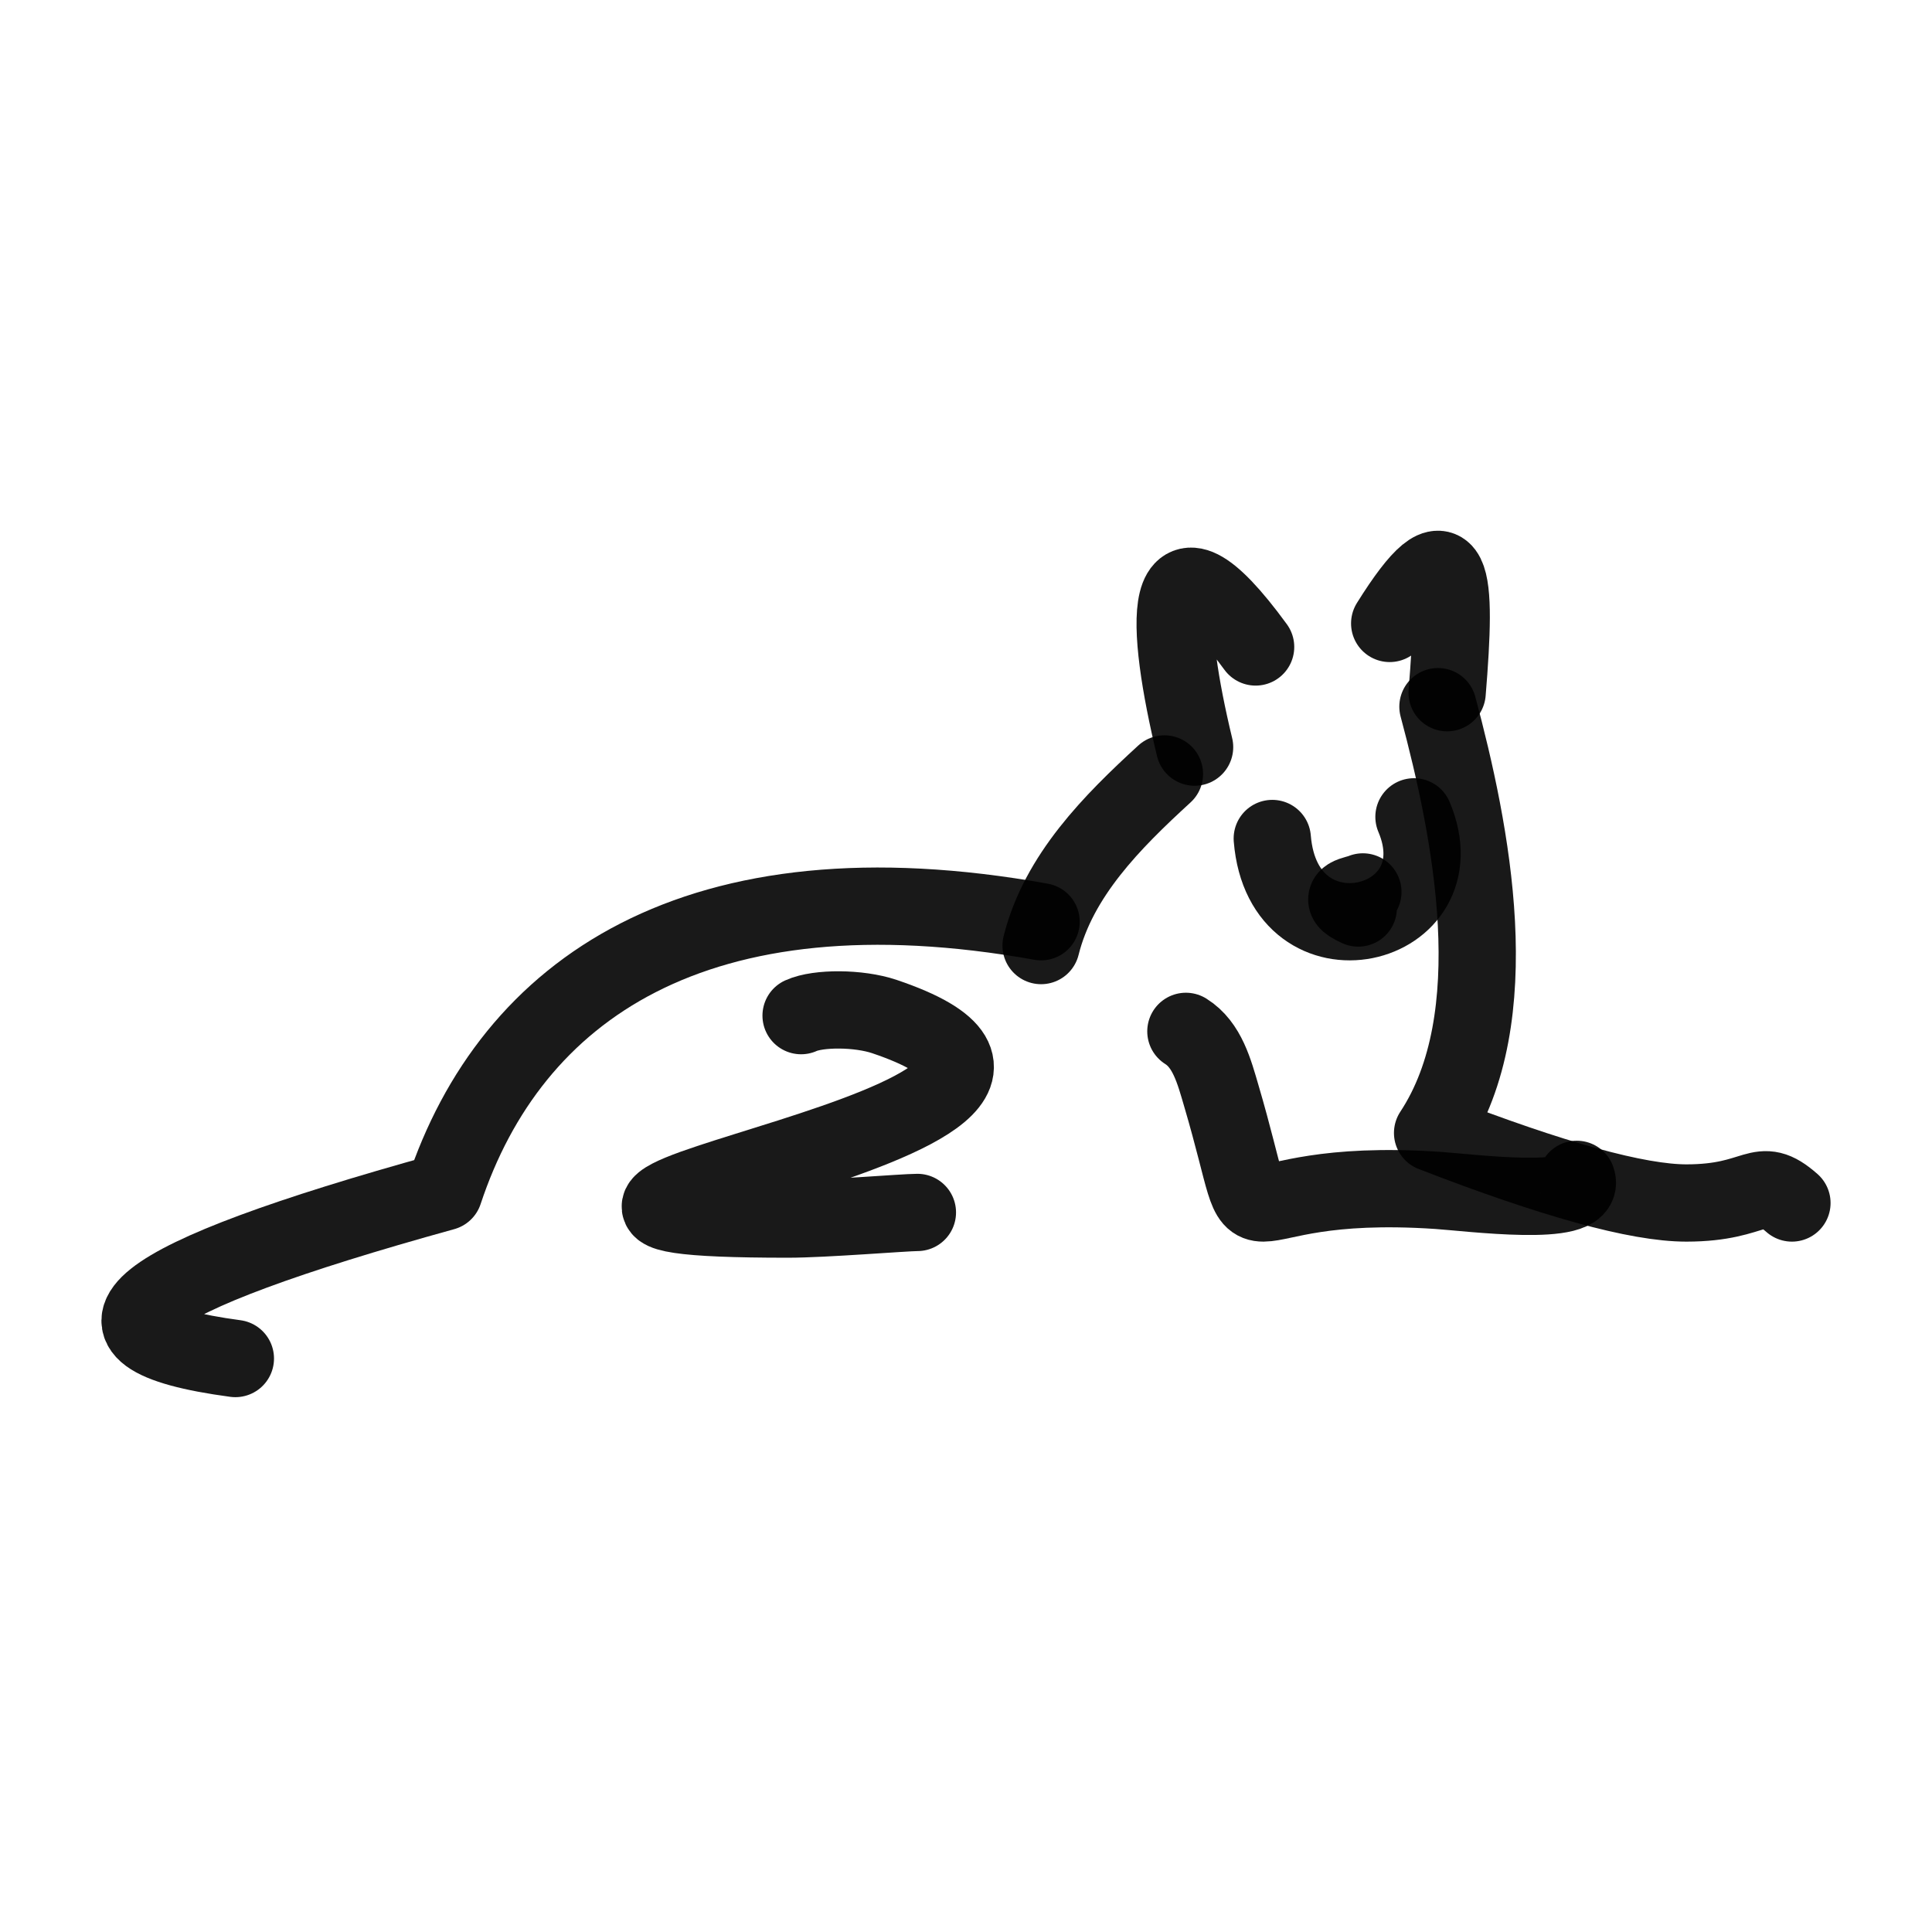
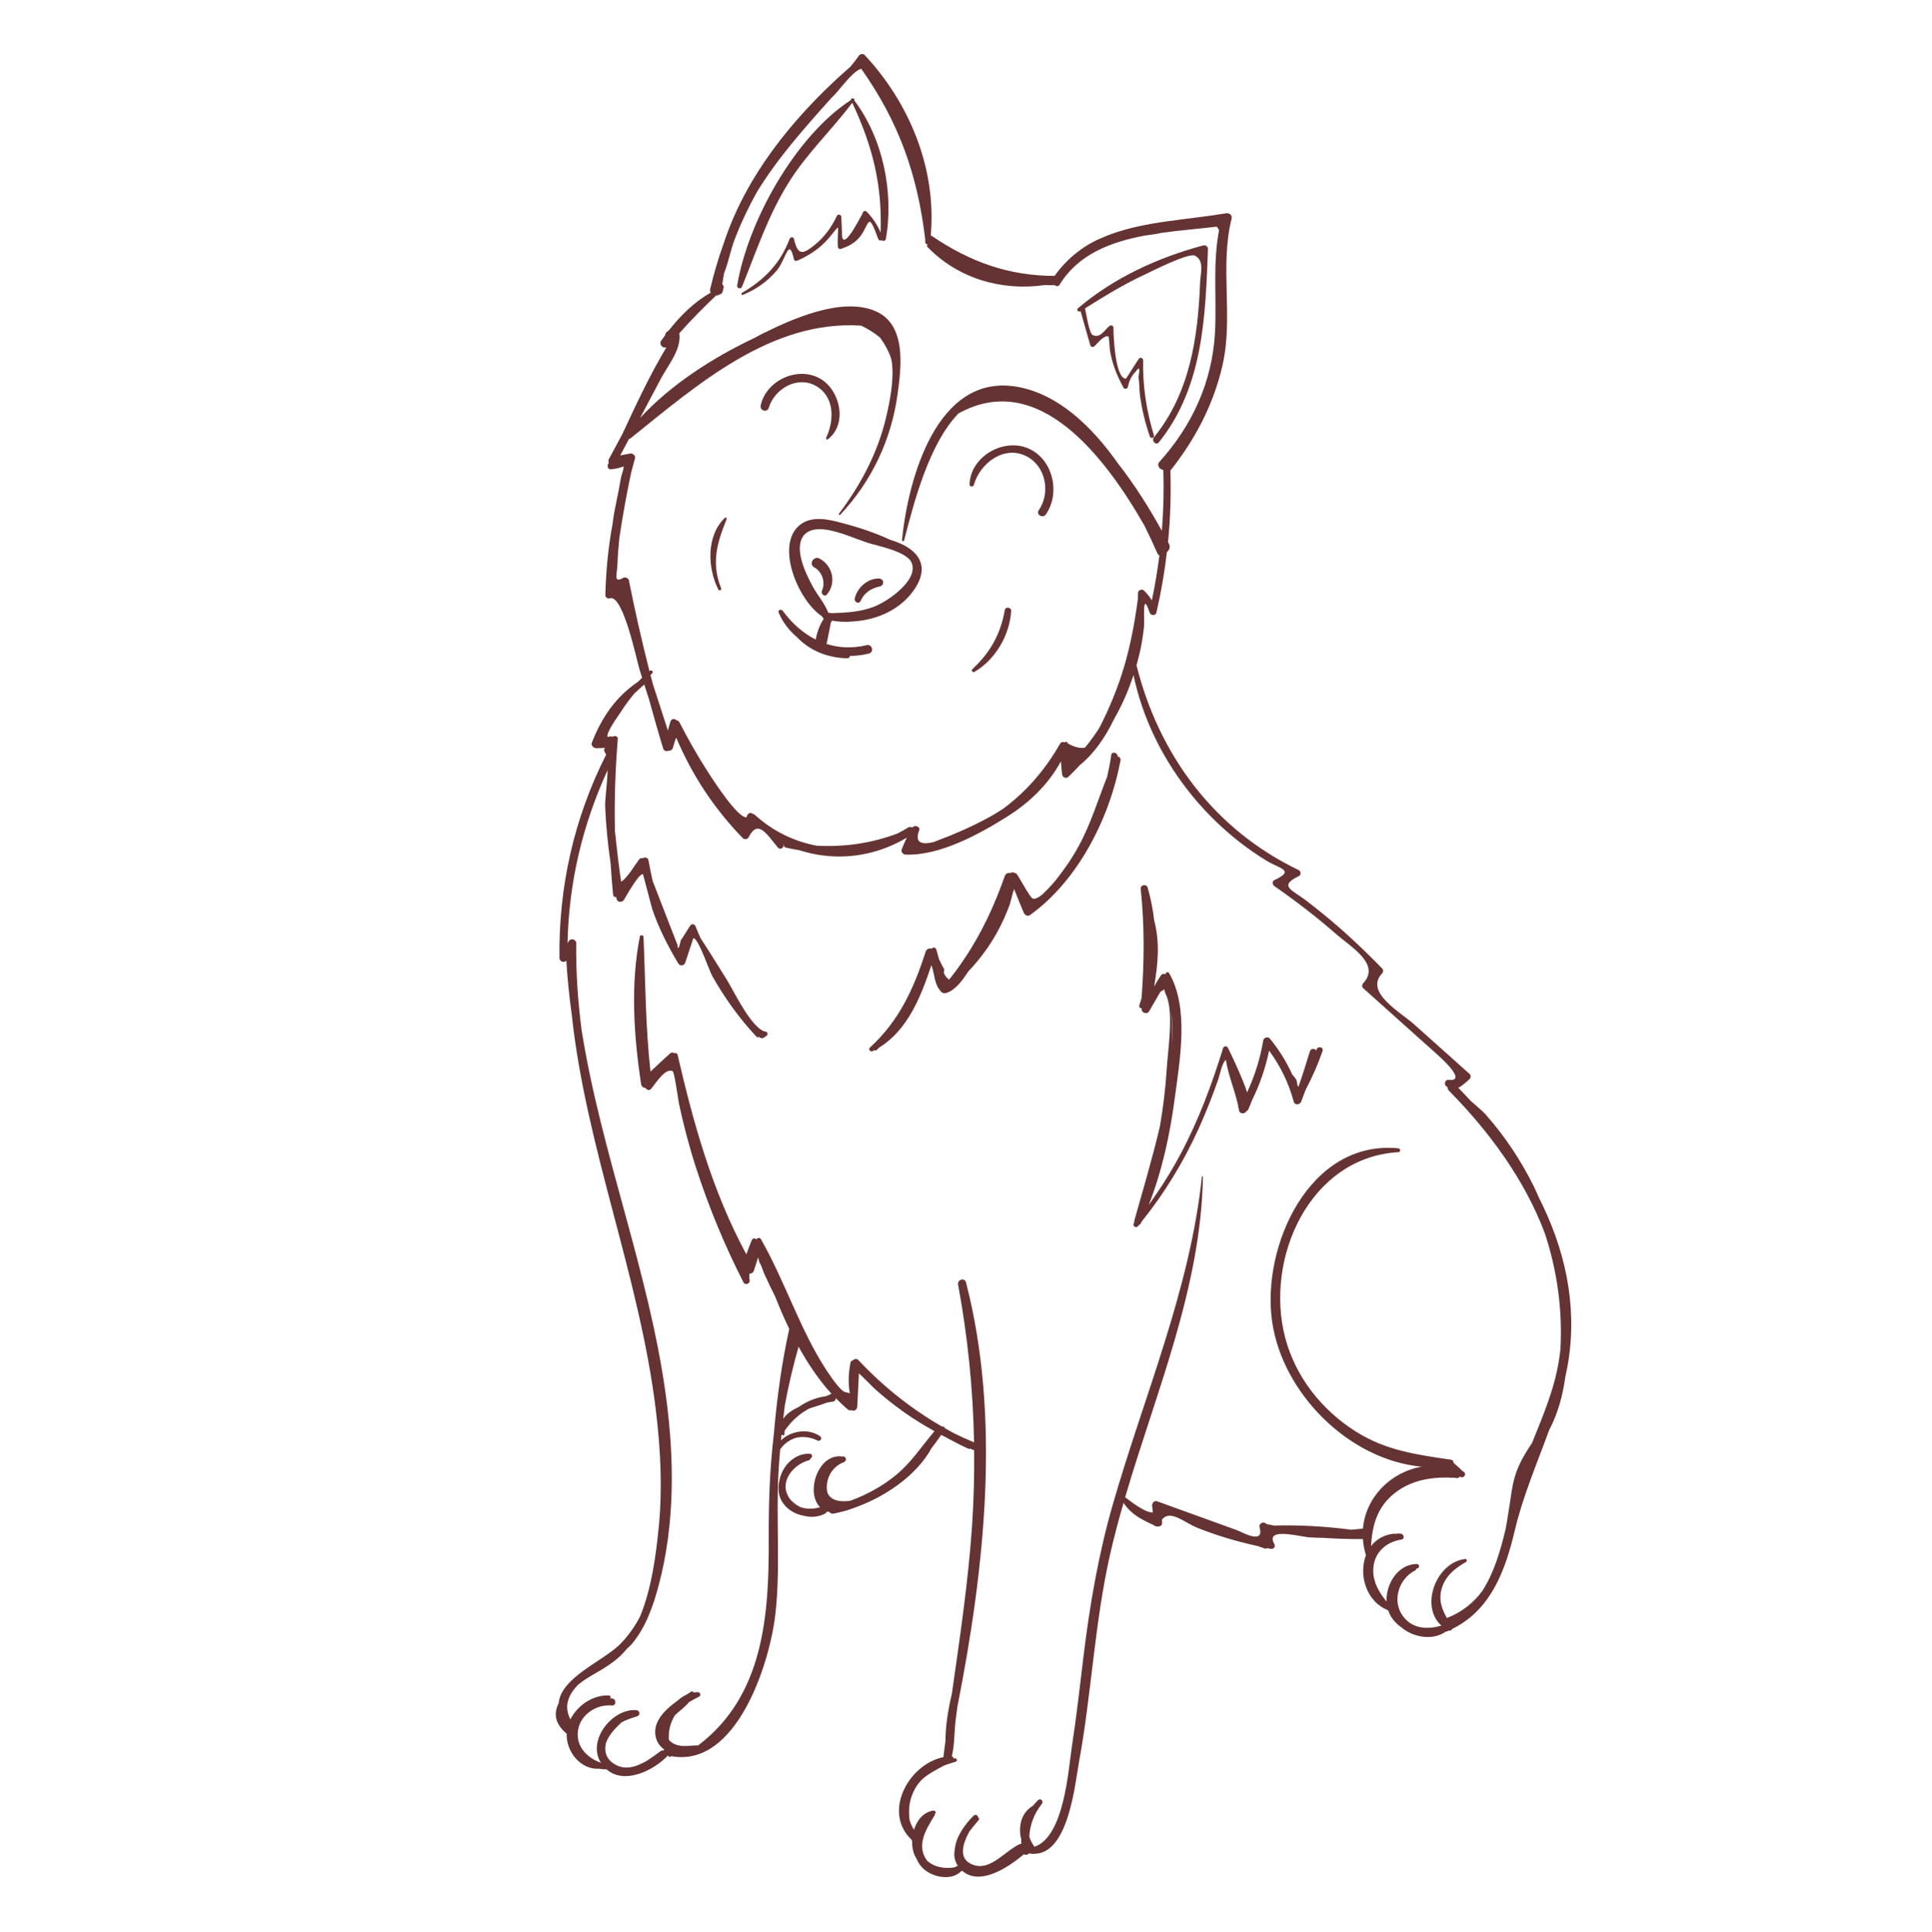
- <svg xmlns="http://www.w3.org/2000/svg" width="800px" height="800px" viewBox="0 0 400 400" fill="none">
-   <path d="M247.327 154.684C241.287 129.635 239.633 106.118 259.961 133.946" stroke="#000000" stroke-opacity="0.9" stroke-width="16" stroke-linecap="round" stroke-linejoin="round" />
-   <path d="M287.721 129.075C300.929 107.948 301.616 118.967 299.614 143.417" stroke="#000000" stroke-opacity="0.9" stroke-width="16" stroke-linecap="round" stroke-linejoin="round" />
-   <path d="M297.714 146.304C304.632 172.137 312.389 210.647 296.604 234.569C321.533 244.234 339.049 249.067 349.151 249.067C364.305 249.067 364.014 242.903 371 249.067" stroke="#000000" stroke-opacity="0.9" stroke-width="16" stroke-linecap="round" stroke-linejoin="round" />
-   <path d="M241.084 160.236C230.255 170.161 219.178 181.252 215.545 195.768" stroke="#000000" stroke-opacity="0.9" stroke-width="16" stroke-linecap="round" stroke-linejoin="round" />
-   <path d="M215.545 190.835C144.168 178.002 105.797 204.852 91.912 246.772C26.483 264.873 12.089 276.372 48.73 281.268" stroke="#000000" stroke-opacity="0.9" stroke-width="16" stroke-linecap="round" stroke-linejoin="round" />
-   <path d="M165.859 210.275C169.397 208.668 177.78 208.668 183.116 210.469C247.613 232.24 73.013 252.398 163.134 252.398C170.724 252.398 187.233 251.024 189.936 251.024" stroke="#000000" stroke-opacity="0.9" stroke-width="16" stroke-linecap="round" stroke-linejoin="round" />
-   <path d="M292.749 169.119C302.64 192.481 265.664 201.32 263.412 173.603" stroke="#000000" stroke-opacity="0.9" stroke-width="16" stroke-linecap="round" stroke-linejoin="round" />
-   <path d="M281.214 187.995C275.94 185.649 280.909 185.292 282.169 184.664" stroke="#000000" stroke-opacity="0.9" stroke-width="16" stroke-linecap="round" stroke-linejoin="round" />
-   <path d="M245.526 213.534C249.958 216.297 251.405 221.914 252.84 226.795C263.52 263.112 250.534 243.316 297.643 246.457C304.236 246.897 328.648 250.048 326.444 244.171" stroke="#000000" stroke-opacity="0.9" stroke-width="16" stroke-linecap="round" stroke-linejoin="round" />
+ <svg xmlns="http://www.w3.org/2000/svg" version="1.1" id="Capa_1" x="0px" y="0px" width="566.93px" height="566.93px" viewBox="0 0 566.93 566.93" enable-background="new 0 0 566.93 566.93" xml:space="preserve">
+   <g>
+     <path fill="#653333" d="M261.302,158.463c-4.869-2.311-10.318-3.975-15.206-5.23c-4.3-1.106-9.355-1.833-12.49,2.08   c-5.194,6.48,0.866,20.99,7.617,25.553c0.069,0.078,0.133,0.145,0.202,0.222c0.057,0.213,0.189,0.398,0.424,0.509   c-1.223,1.855-1.984,3.95-2.387,6.15c-3.72-1.866-7-4.782-9.703-8.463c-0.396-0.54-1.505-0.24-1.196,0.504   c1.188,2.851,3.058,5.255,5.338,7.196c3.788,4.029,9.011,6.112,14.738,6.263c0.527,0.014,0.824-0.313,0.918-0.703   c1.879-0.013,3.748-0.237,5.545-0.703c1.585-0.411,0.916-2.831-0.676-2.45c-4.213,1.006-8.172,0.801-11.792-0.35   c0.243-0.873,0.377-1.791,0.559-2.664c0.244-1.169,0.486-2.338,0.687-3.516c0.112-0.223,0.227-0.446,0.343-0.669   c1.969,0.362,4.028,0.444,6.102,0.247c7.116-0.396,14.177-3.502,18.206-9.583C273.69,165.071,268.244,160.458,261.302,158.463z    M256.585,178.1c-4.121,1.588-8.287,1.765-12.582,1.903c-0.258-0.136-0.552-0.179-0.828-0.049   c-1.023-2.774-3.085-5.044-4.529-7.686c-1.929-3.526-5.918-11.366-2.543-15.283c4.18-4.355,14.322,1.19,19.501,2.619   c2.028,0.559,4.413,1.135,6.572,1.91c0.574,0.24,1.15,0.472,1.729,0.698c1.306,0.591,2.431,1.294,3.233,2.152   C270.786,169.481,261,176.398,256.585,178.1z" />
+     <path fill="#653333" d="M240.568,163.963c-1.718-0.909-3.248,1.705-1.524,2.607c2.308,1.206,3.364,4.423,2.258,6.813   c-0.407,0.88,0.734,2.005,1.462,1.128C245.578,171.123,244.494,166.04,240.568,163.963z" />
+     <path fill="#653333" d="M259.223,170.684c-0.134-0.506-0.607-0.829-1.114-0.849c-3.409-0.137-6.503,2.726-7.203,5.904   c-0.212,0.969,1.252,1.731,1.701,0.718c1.138-2.57,3.187-3.757,5.808-4.352c0.369-0.083,0.731-0.433,0.808-0.808   C259.268,171.08,259.281,170.901,259.223,170.684z" />
+     <path fill="#653333" d="M250.742,29.431c0.02-0.027,0.042-0.054,0.063-0.082c0.176-0.241-0.164-0.548-0.401-0.4   c-0.006,0.003-0.013,0.008-0.019,0.013c-0.25-0.274-0.617,0.057-0.545,0.373c-16.351,10.569-30.278,35.641-33.428,54.403   c-0.16,0.949,1.073,1.279,1.431,0.394c4.252-10.547,7.658-20.952,13.764-30.681c5.375-8.565,12.603-15.322,18.578-23.289   c6.004,12.834,8.795,24.002,8.334,38.094c-0.999-2.293-2.275-4.225-4.1-6.126c-0.432-0.45-1.162-0.091-1.186,0.491   c-4.204,7.996-6.228,9.805-6.074,5.428c-0.06-1.452-0.119-2.905-0.18-4.356c-0.025-0.634-0.974-1.006-1.287-0.35   c-1.629,3.428-3.624,6.22-6.619,8.627c-3.506,2.816-4.895,3.019-5.999-1.843c-0.157-0.689-1.063-0.564-1.275,0   c-2.722,7.223-7.407,12.012-13.988,15.844c-0.308,0.179-0.099,0.74,0.25,0.595c3.947-1.636,7.193-3.894,9.972-7.177   c2.759-3.259,3.5-10.092,5.028-3.269c0.104,0.462,0.612,0.563,0.984,0.399c3.565-1.576,6.669-3.602,9.221-6.587   c4-4.68,2.415-4.196,2.686,2.476c0.017,0.422,0.431,0.82,0.875,0.666c2.371-0.818,4.315-1.78,5.85-3.875   c2.617-3.569,2.082-7.455,5.133,0.943c0.168,0.461,0.648,0.547,0.995,0.396c0.427,0.291,1.14,0.211,1.249-0.403   C262.464,56.525,259.183,40.523,250.742,29.431z" />
+     <path fill="#653333" d="M353.217,72.046c-13.338,3.57-26.207,9.487-36.79,18.461c-0.491,0.417,0.146,1.229,0.687,0.889   c0.031-0.02,0.064-0.041,0.097-0.061c0.948,3.33,1.897,6.663,2.847,9.993c0.154,0.542,0.813,0.686,1.213,0.32   c0.941-0.858,2.945-3.479,4.134-2.85c0.166,0.087,0.343,3.513,0.426,4.021c0.652,3.978,2.067,7.454,3.985,10.98   c0.313,0.574,1.086,0.365,1.287-0.168c0.332-1.853,1.127-3.406,2.386-4.661c0.984-1.434,1.22-0.838,0.704,1.784   c0.336,1.57,0.24,3.528,0.438,5.093c0.529,4.209,1.549,8.271,2.917,12.28c0.255,0.746,1.427,0.439,1.192-0.329   c-2.209-7.256-3.324-14.464-3.156-22.065c0.012-0.567-0.797-0.968-1.188-0.493c-0.53,0.641-3.771,5.915-3.856,5.917   c-3.21,0.058-3.693-12.811-3.671-14.931c0.007-0.647-0.778-0.916-1.229-0.508c-1.661,1.511-2.798,3.669-4.923,2.604   c-0.999-0.5-1.92-6.681-2.209-7.795c5.782-3.622,11.553-7.185,17.775-10.035c1.275-0.584,12.584-6.389,14.491-5.439   c2.894,1.442,1.636,5.088,1.522,8.001c-0.635,16.193-3.025,32.383-13.553,45.335c-0.83,1.02,0.627,2.484,1.454,1.455   c13.03-16.23,13.657-36.821,14.419-56.733C354.643,72.385,353.888,71.866,353.217,72.046z" />
+     <path fill="#653333" d="M240.773,111.152c-6.563-3.79-15.931,0.529-17.463,7.889c-0.322,1.543,1.905,2.18,2.371,0.655   c1.698-5.552,8.335-9.51,13.843-6.404c5.53,3.119,5.416,10.184,2.998,15.216c-0.13,0.271,0.164,0.685,0.463,0.463   C248.905,124.557,246.678,114.561,240.773,111.152z" />
+     <path fill="#653333" d="M301.521,131.495c-7.29-2.855-16.66,2.697-16.898,10.684c-0.021,0.732,1.071,0.866,1.266,0.171   c1.77-6.328,8.847-11.803,15.482-8.393c5.715,2.938,7.072,10.775,3.561,15.832c-0.891,1.282,1.207,2.493,2.09,1.222   C311.463,144.617,309.029,134.435,301.521,131.495z" />
+     <path fill="#653333" d="M328.094,222.074c0.05-1.147-1.703-1.617-1.877-0.415c-0.309,2.14-0.725,4.253-1.201,6.349   c-2.695,6.819-4.805,13.861-8.363,20.379c-0.919,1.683-1.924,3.319-2.98,4.92c-0.883,1.263-2.256,3.203-3.761,5.083   c-0.69,0.823-1.394,1.637-2.142,2.413c-0.437,0.451-1.103,1.174-1.877,1.858c-1.023,0.825-1.959,1.301-2.676,1.144   c-0.798-0.175-3.964-6.23-4.754-7.242c-0.148-0.19-0.369-0.261-0.592-0.245c-0.346-0.352-0.906-0.308-1.267-0.018   c-0.638-0.13-1.37,0.108-1.647,0.896c-3.051,8.681-6.872,16.931-12.053,24.551c-1.335,2.011-2.769,3.95-4.282,5.833   c-0.61-0.368-1.113-1.042-1.537-1.884c-0.013-0.374,0.016-0.766,0.117-1.192c-0.373-0.434-0.972-1.732-1.567-2.983   c-0.309-1.15-0.568-2.201-0.828-2.874c-0.219-0.571-0.996-0.674-1.283-0.135c-0.704-0.239-1.504,0.019-1.787,0.888   c-3.571,10.96-7.752,20.215-16.359,28.119c-0.587,0.539,0.158,1.374,0.812,1.053c0.196-0.097,0.373-0.211,0.563-0.311   c0.132,0.146,0.361,0.207,0.554,0.031c0.271-0.245,0.506-0.516,0.771-0.765c8.387-5.15,12.264-14.951,15.325-24.131   c0.012-0.017,0.024-0.036,0.037-0.053c1.048,2.874,0.672,5.415,2.863,7.823c0.337,0.37,0.896,0.484,1.367,0.361   c2.531-0.657,4.732-3.465,6.521-6.277c3.367-3.55,6.301-7.463,8.677-11.832c1.378-2.533,2.567-5.189,3.552-7.901   c0.291-0.802,0.751-3.131,1.286-4.538c0.896,2.319,1.841,4.618,2.81,6.918c0.279,0.664,1.098,1.265,1.827,0.742   c14.13-10.088,23.47-28.592,26.609-45.467C329.055,222.609,328.574,222.119,328.094,222.074z" />
+     <path fill="#653333" d="M451.764,351.578c-0.508-1.135-0.994-2.279-1.545-3.394c-3.766-7.624-8.561-14.772-14.199-21.139   c-0.598-0.673-2.498-2.312-4.334-3.92c-1.178-1.29-2.375-2.555-3.588-3.798c0.877-0.338,2.879-2.107,3.32-2.581   c0.365-0.394,0.43-1.083,0-1.468c-5.416-4.844-10.832-9.688-16.246-14.534c-4.094-3.66-14.685-9.442-9.438-15.004   c0.383-0.405,0.396-1.042,0-1.45c-5.423-5.565-11.064-10.882-17.084-15.8c-1.785-1.457-3.595-2.886-5.427-4.282   c-3.845-2.926-8.05-4.108-1.931-7.013c0.664-0.315,0.66-1.433,0-1.749c-24.816-11.886-41.076-33.823-47.662-60.151   c0.631-2.237,1.178-4.496,1.576-6.785c0.26-1.489,0.461-2.985,0.627-4.488c0.228-2.083-0.656-11.114,1.649-4.202   c0.307,0.917,1.752,1.049,1.995,0c1.371-5.912,2.384-11.836,3.082-17.789c0.693-0.51,1.108-1.414,0.593-2.388   c-0.086-0.162-0.178-0.328-0.265-0.491c0.687-6.945,0.914-13.935,0.688-21c7.274-9.143,12.645-19.377,15.28-30.823   c3.298-14.325-0.848-28.99,2.688-43.124c0.256-1.026-0.632-1.752-1.593-1.592c-11.377,1.911-23.613,2.325-34.016,6.206   c-0.16,0.056-0.32,0.112-0.479,0.17c-0.383,0.148-0.759,0.309-1.137,0.466c-2.858,1.148-5.508,2.57-7.804,4.388   c-2.563,1.912-4.886,4.274-6.935,7.147c-13.541-0.023-24.816-4.125-35.981-11.685c-0.12-0.082-0.245-0.12-0.367-0.148   c1.735-19.509-6.126-38.754-19.346-52.945c-0.544-0.585-1.441-0.366-1.846,0.237c-0.743,1.108-1.563,2.143-2.413,3.153   c-7.283,6.334-14.252,13.435-20.324,21.201c-0.083,0.106-0.165,0.213-0.248,0.32c-7.154,9.209-13.018,19.342-16.579,30.257   c-1.596,4.426-2.937,8.954-4.011,13.573c-0.073,0.314,0.012,0.652,0.162,0.954c-4.805,2.728-8.79,6.659-12.204,10.999   c-0.222,0.152-0.465,0.349-0.788,0.642c-0.208,0.189-0.359,0.536-0.36,0.851c-0.413,0.555-0.824,1.11-1.22,1.672   c-0.544,0.775,0.177,1.997,1.108,1.93c0.17-0.013,0.316-0.023,0.466-0.033c-4.89,8.152-8.949,16.905-12.996,25.583   c-1.304,2.402-2.603,4.806-3.878,7.216c-0.202,0.382-0.191,0.766-0.047,1.084c-0.076,0.157-0.15,0.317-0.227,0.475   c-0.284,0.585,0.043,1.518,0.827,1.44c1.437-0.142,2.586-0.395,3.745-0.847c0.163,0.738-0.581,2.125-0.865,3.895   c-0.653,4.066-1.702,8.048-2.258,12.145c-0.035,0.261-0.055,0.522-0.089,0.784c-1.297,6.877-1.947,13.876-2.141,20.949   c-0.016,0.602,0.652,1.178,1.253,0.955c3.944-1.463,7.919,18.117,8.846,21.088c0.23,0.739,0.473,1.473,0.705,2.21   c-0.412,0.386-0.796,0.793-1.19,1.192c-6.512,4.362-10.696,10.469-13.559,17.881c-0.307,0.792,0.47,1.616,1.232,1.62   c4.82,0.015,1.23-0.781,2.806,1.614c0.054,0.08,0.093,0.191,0.139,0.291c-9.414,18.605-13.97,38.834-13.692,59.676   c0.015,1.067,1.328,1.514,2.013,0.81c0.326,5.284,0.852,10.528,1.58,15.731c4.208,39.534,20.03,77.064,24.754,116.675   c1.346,11.279,1.918,22.612,0.788,33.941c-0.783,7.831-2.044,17.886-5.509,26.252c-1.623,3.011-3.546,5.774-5.915,8.119   c-4.926,4.878-17.308,9.734-17.952,17.253c-1.461,2.907-1.224,5.956,2.359,8.948c-0.191,5.303,4.111,10.614,9.524,10.284   c0.708,0.142,1.436,0.2,2.176,0.167c5.15,4.586,13.755,0.454,18.04-4.072c0.079,0.104,0.143,0.218,0.229,0.317   c0.222,0.258,0.555,0.127,0.698-0.114c0.003,0,0.004,0.002,0.007,0.004c19.112,3.546,28.841-27.03,30.539-41.313   c1.634-13.758,0.197-27.96,0.956-41.81c0.128-2.317,0.301-4.626,0.495-6.933c1.077-1.575,2.699-2.751,4.489-3.349   c2.057-0.521,4.29-0.31,6.48,0.752c0.853,0.413,1.503-0.717,0.738-1.262c-3.4-2.419-8.526-1.633-11.465,1.209   c0.052-0.505,0.104-1.009,0.157-1.514c0.012-0.015,0.033-0.015,0.044-0.032c0.044-0.071,0.095-0.133,0.14-0.205   c0.009,0.025,0.015,0.051,0.024,0.079c0.123,0.331,0.637,0.298,0.64-0.087c0.003-0.394,0.048-0.751,0.099-1.102   c2.008-2.844,4.402-5.049,7.282-6.511c1.673-0.56,3.423-1.059,5.036-1.683c0.59-0.116,1.179-0.23,1.801-0.3   c0.571-0.063,0.859-0.533,0.851-0.976c0.013-0.008,0.027-0.015,0.04-0.021c1.129,1.15,2.287,2.265,3.507,3.285   c0.371,0.312,0.788,0.332,1.136,0.199c0.648,0.459,1.583-0.134,1.623-0.905l0.504-9.897c1.288,1.172,4.31,4.263,4.562,4.487   c2.729,2.446,5.606,4.726,8.589,6.854c2.909,2.078,5.936,3.92,9.029,5.637c-3.705,4.35-6.717,9.077-11.198,12.794   c-4.033,3.348-8.585,5.811-13.433,7.609c-4.039,0.613-6.126-0.547-6.821-2.423c-0.737-3.586,1.109-7.484,4.853-8.885   c1.023-0.382,0.637-1.904-0.457-1.657c-0.062,0.015-0.119,0.04-0.181,0.055c-0.08-0.042-0.156-0.093-0.264-0.102   c-6.849-0.509-10.348,10.729-6.084,14.928c-1.946,0.604-4.107,0.611-5.965-0.102c-1.438-0.778-2.698-1.858-3.312-2.956   c-0.518-0.926-0.786-1.85-0.857-2.751c-0.104-3.729,3.309-7.053,6.894-7.981c0.305-0.078,0.41-0.319,0.372-0.55   c0.01-0.002,0.02-0.006,0.029-0.008c0.773-0.195,0.58-1.326-0.184-1.355c-4.516-0.174-8.192,3.666-8.926,7.947   c-0.467,1.96-0.348,4.021,0.581,5.758c1.293,2.414,3.738,3.965,6.343,4.455c2.188,0.613,4.555,0.492,6.589-0.635   c0.193-0.105,0.338-0.342,0.37-0.575c0.261,0.087,0.565,0.123,0.855,0.178c0.215,0.341,0.609,0.571,1.123,0.47   c0.798-0.156,1.611-0.347,2.432-0.563c1.004-0.207,2.043-0.526,3.097-0.943c9.117-3.087,18.711-9.386,23.313-17.775   c0.984-1.236,1.91-2.528,2.803-3.852c0.311,0.16,0.617,0.325,0.929,0.483c2.253,1.243,4.545,2.437,6.913,3.531   c0.271,0.127,0.528,0.123,0.764,0.06c0.355,0.152,0.709,0.311,1.066,0.461c0.074,7.415-0.111,14.857-0.627,22.361   c-1.134,16.483-3.592,32.783-5.911,49.11c-1.036,4.387-1.888,9.267-1.876,13.764c-0.21,1.616-0.422,3.229-0.621,4.845   c-9.907,1.998-17.551,15.407-9.941,23.639c0.111,0.12,0.235,0.202,0.366,0.258c0.136,0.238,0.25,0.486,0.403,0.719   c-0.038,1.533,0.209,3.027,0.776,4.256c0.164,0.355,0.358,0.695,0.567,1.025c0.316,0.755,0.724,1.47,1.252,2.11   c2.594,3.138,8.721,4.599,11.779,1.499c0.104-0.062,0.211-0.11,0.313-0.178c0.054,0.047,0.09,0.096,0.145,0.142   c5.228,4.35,13.368-1.093,17.988-4.964c0.459,0.291,1.118,0.171,1.504-0.265c0.305,0.06,0.598,0.091,0.889,0.114   c0.197,0.074,0.405,0.076,0.604,0.019c10.108,0.038,11.998-20.568,13.178-27.002c3.694-20.163,4.563-40.75,9.094-60.786   c1.157-5.112,2.516-10.183,3.971-15.231c2.291,3.368,5.1,4.798,8.832,6.508c0.071,0.055,0.141,0.114,0.212,0.169   c0.241,0.192,0.503,0.248,0.745,0.214c0.727,0.192,1.582-0.18,1.547-1.06c-0.016-0.357-0.027-0.657-0.037-0.928   c2.409-3.076,6.578,0.895,10.383,2.421c5.799,2.328,11.768,4.049,17.852,5.39l1.876,0.674c0.292,0.104,0.567,0.032,0.81-0.104   c0.336,0.068,0.668,0.15,1.004,0.214c0.785,0.15,1.488-0.63,1.061-1.381c-1.635-2.869,0.918-3.214,3.947-2.931   c0.697,0.1,1.406,0.182,2.109,0.271c1.698,0.265,3.283,0.59,4.113,0.649c1.434,0.105,2.867,0.152,4.296,0.167   c3.913,0.265,7.798,0.377,11.525,0.341c0.104,1.556,0.374,3.142,0.886,4.757c-2.17,5.669,0.014,13.424,6.201,16.019   c0.007,0.004,0.012,0,0.02,0.002c0.121,0.1,0.245,0.194,0.367,0.29c0.069,0.203,0.134,0.41,0.222,0.606   c0.804,1.806,2.056,3.168,3.522,4.19c3.479,3.06,9.371,4.007,13.102,1.31c0.115,0.004,0.236-0.009,0.363-0.062   c0.191-0.08,0.361-0.176,0.549-0.258c0.424,0.142,0.83-0.081,0.957-0.446c8.549-4.159,13.109-11.832,16.018-20.446   c0.057-0.162,0.109-0.327,0.162-0.49c0.855-2.597,1.574-5.267,2.205-7.95c2.371-10.092,6.549-19.761,10.111-29.546   c2.6-4.863,4.002-10.268,4.768-15.754c0.311-1.406,0.598-2.816,0.824-4.237C463.113,382.697,459.268,366.368,451.764,351.578z    M184.622,170.39c-0.153-0.778-1.13-1.075-1.76-0.717c-2.853,1.619-1.707-1.071-1.599-4.085c0.092-2.575,0.301-5.133,0.558-7.691   c1.095-7.489,2.708-15.778,3.54-19.475c0.329-1.258,0.659-2.517,1.021-3.774c0.272-0.943-0.614-1.664-1.492-1.493   c-0.941,0.184-1.882,0.368-2.823,0.551c0.85-1.602,1.697-3.204,2.547-4.807c0.145-0.022,0.285-0.066,0.407-0.165   c19.64-15.771,41.328-34.865,67.795-33.143c1.96,0.95,3.801,2.056,5.514,3.493c1.86,2.572,3.256,5.379,3.496,7.317   c0.645,5.214-0.558,11.263-1.743,16.271c-2.442,10.316-7.453,19.739-13.815,28.15c-0.166,0.218,0.193,0.487,0.378,0.292   c9.245-9.833,14.981-21.958,16.839-35.346c1.106-7.969,2.691-20.425-6.407-24.403c-9.987-4.367-24.738,2.35-33.534,6.732   c-0.747,0.374-1.473,0.784-2.209,1.174c-0.158,0.076-0.32,0.15-0.478,0.226c-11.863,5.706-23.897,13.379-32.977,23.234   c2.052-3.87,4.107-7.738,6.151-11.611c1.675-3.171,4.677-6.883,5.323-10.653c0-0.001,0.001-0.002,0.001-0.003   c0.148-0.871,0.212-1.742,0.059-2.613c3.407-3.898,7.063-7.531,10.804-11.114c0.328,0.023,0.674-0.058,0.952-0.263   c0.454-0.111,0.859-0.389,0.978-0.878c0.091-0.372,0.182-0.746,0.271-1.118c0.097-0.399-0.096-0.791-0.392-1.04   c0.171-1.092,0.325-2.196,0.542-3.256c1.243-3.089,1.935-6.854,3.045-9.762c1.831-4.795,4.025-9.439,6.512-13.927   c6.036-9.941,13.897-18.768,21.914-27.726c0.166-0.157,0.325-0.318,0.493-0.474c0.808-0.755,1.926-2.163,3.139-3.6   c0.533-0.6,1.064-1.2,1.595-1.803c1.242-1.326,2.495-2.432,3.565-2.698c10.983,15.582,16.474,30.88,18.77,50.006   c-0.002,0.275,0.009,0.547,0.007,0.822c-0.007,0.51,0.373,0.726,0.748,0.688c-0.244,0.184-0.35,0.526-0.059,0.827   c8.997,9.258,21.709,12.929,34.309,11.161c1.018,0.021,2.033,0.05,3.049,0.018c0.339,0.362,1.053,0.428,1.365-0.084   c5.416-8.892,14.824-12.55,24.945-14.461c1.271-0.168,2.525-0.339,3.736-0.542c0.279-0.048,0.706-0.142,1.222-0.265   c5.54-0.772,11.124-1.209,16.259-1.83c0.295,0.34,0.528,0.691,0.681,1.057c-1.917,9.996-0.632,19.947-1.198,30.133   c-0.801,14.365-6.688,27.203-16.28,37.831c-0.89,0.984-0.009,2.292,0.991,2.321c0.032,0.13,0.076,0.254,0.143,0.369   c0.184,5.906,0.019,11.755-0.447,17.572c-3.654-6.592-7.926-13.461-12.857-19.735c-7.748-11.019-17.697-20.455-29.645-22.537   c-23.615-4.117-32.021,27.22-33.789,45.012c-0.036,0.363,0.537,0.427,0.625,0.084c2.867-10.995,7.216-28.201,15.943-37.256   c23.444-13.036,43.003,12.664,54.583,32.856c1.4,2.81,2.697,5.599,3.878,8.294c0.116,0.267,0.316,0.417,0.542,0.503   c-0.557,4.415-1.288,8.816-2.222,13.213c-0.586-0.984-1.298-1.88-2.268-2.852c-0.638-0.638-1.804-0.17-1.793,0.743   c0.005,0.523-0.015,1.042-0.021,1.564c-1.078,8.209-2.623,16.143-5.328,23.987c-1.425,4.13-3.107,8.149-5.033,12.073   c-0.361,0.752-0.766,1.481-1.148,2.221c-1.237,1.875-2.57,3.701-4,5.47c-1.32,0.324-3.02-0.079-5.102-1.217   c-0.05-0.539-0.638-0.62-0.9-0.285c-0.459-0.235-1.039-0.179-1.366,0.398c-4.273,7.514-9.783,13.953-16.663,19.046   c-1.498,0.978-3.039,1.922-4.67,2.796c-4.716,2.531-9.697,4.734-14.713,6.59c-0.293,0.109-0.623,0.248-0.967,0.393   c-3.144,0.762-5.858,0.597-4.327-3.43c0.222-0.583-0.173-1.022-0.669-1.168c-0.352-0.163-0.807-0.129-1.104,0.172   c-0.122,0.05-0.243,0.101-0.365,0.157c-0.314-0.19-0.708-0.239-1.124,0.023c-1.021,0.644-2.065,1.221-3.122,1.76   c-7.69,2.877-15.568,4.005-23.671,3.575c-6.568-1.207-12.863-4.22-18.203-9.077c-0.163-0.148-0.376-0.23-0.601-0.278   c-0.038-0.029-0.072-0.06-0.11-0.088c-0.708-0.53-1.574,0.204-1.622,0.93c-0.002,0.045-0.011,0.075-0.014,0.12   c-2.473,0.776-10.47-11.797-11.435-13.291c-3.051-4.728-5.789-9.608-8.378-14.604c-0.176-0.34-0.478-0.47-0.795-0.512   c-0.543-0.569-1.546-0.542-1.809,0.37c-0.25,0.866-0.501,1.731-0.753,2.596c-1.479-4.507-2.939-9.019-4.381-13.537   c-0.237-0.903-0.485-1.803-0.718-2.707c0.169-0.185,0.336-0.371,0.506-0.555c0.439-0.478-0.212-1.094-0.7-0.7   c-0.037,0.031-0.07,0.063-0.107,0.094C188.417,188.212,186.391,179.339,184.622,170.39z M242.503,409.869   c-2.835,0.37-5.593,1.457-7.958,3.119c-1.996,0.942-3.718,2.065-4.634,3.546c0.143-1.29,0.317-2.578,0.47-3.867   c1.045-5.825,2.419-11.594,4.049-17.314c2.783,5.025,5.948,9.744,9.647,13.787C243.602,409.39,243.07,409.63,242.503,409.869z    M458.078,396.104c-0.115,1.043-0.25,2.087-0.416,3.138c-1.346,8.555-4.711,16.418-7.918,24.355   c-3.24,4.887-5.063,8.229-5.992,14.234c-0.555,3.577-1.063,7.343-1.762,11.072c-1.572,6.495-3.404,12.817-6.852,18.142   c-2.492,3.372-5.813,6.152-10.385,7.945c-1.344-2.438-2.369-4.835-1.701-7.973c0.861-4.037,3.904-6.578,7.326-8.496   c0.377-0.209,0.236-0.911-0.234-0.86c-8.521,0.943-13.412,13.852-7.01,19.55c-4.105,1.213-8.613,0.995-11.381-2.907   c-3.178-4.482-1.098-10.843,3.611-13.242c0.264-0.134,0.381-0.339,0.406-0.555c0.117-0.033,0.23-0.076,0.35-0.104   c0.713-0.169,0.549-1.265-0.172-1.267c-5.514-0.002-9.139,5.796-8.906,11.008c-2.15-2.584-3.895-5.551-3.914-9.01   c-0.029-5.089,3.525-8.446,8.297-9.187c1.041-0.161,0.693-1.664-0.234-1.733c-0.609-0.047-1.203-0.013-1.779,0.073   c-0.072-0.025-0.133-0.073-0.225-0.063c-3.006,0.334-5.228,1.729-6.723,3.673c0.38-6.116,1.773-11.462,6.902-15.527   c5.115-4.058,11.365-4.91,17.705-4.551c0.037,0.003,0.063-0.013,0.1-0.013c0.051,0.018,0.102,0.025,0.152,0.043   c0.574,0.192,1.014-0.036,1.26-0.417c0.797,0.86,2.262-0.643,1.07-1.378c-0.605-0.375-1.088-1.005-1.631-1.462   c-0.447-0.374-0.877-0.767-1.311-1.158c-0.014-0.427-0.244-0.846-0.697-0.911c-10.027-1.466-19.08-2.673-27.902-8.217   c-10.08-6.334-17.791-16.052-20.838-27.639c-6.068-23.082,7.024-52.88,33.217-54.44c0.727-0.044,0.711-1.049,0-1.121   c-26.252-2.588-40.285,29.02-37.025,51.007c3.089,20.833,22.379,40.438,43.893,42.457c-9.08,1.537-16.453,8.941-17.255,18.164   c-1.141,0.136-2.274,0.245-3.404,0.336c-7.388-0.966-15.27-1.448-22.649-1.222c-0.756-0.144-1.512-0.279-2.271-0.444   c-0.656-0.896-2.369-0.296-2.01,0.973c1.49,5.273-5.285,1.317-6.699,0.806c-2.436-0.882-4.871-1.762-7.307-2.643   c-5.359-1.939-10.717-3.88-16.077-5.814c-0.917-0.332-1.619,0.646-1.458,1.458l0.209,1.753c-1.73,0.379-5.783-2.577-8.141-4.404   c9.109-31.083,22.215-61.282,22.842-94.067c0.005-0.205-0.29-0.194-0.311,0c-3.555,33.369-16.863,63.972-26.077,95.92   c-4.254,14.748-6.83,29.62-8.673,44.831c-1.087,8.967-2.089,17.934-3.467,26.865c-0.998,6.474-2.206,26.118-10.945,29.06   c-0.658-0.965-1.193-1.933-1.512-2.992c0.187-3.47,1.443-6.783,3.685-9.605c0.612-0.77-0.354-1.813-1.104-1.104   c-0.544,0.516-1.03,1.067-1.486,1.639c-2.215,1.351-3.483,3.363-3.767,6.19c-0.117,1.178-0.016,2.461,0.314,3.673   c-0.003,0.45-0.005,0.9,0.029,1.354c-0.156-0.016-0.317-0.002-0.486,0.073c-4.064,1.829-8.397,7.627-13.228,6.208   c-5.013-1.472-3.628-6.106-1.542-9.914c0.881-1.201,1.885-2.326,2.776-3.43c0.201-0.249,0.03-0.664-0.239-0.699   c0.08-0.571-0.737-1.045-1.222-0.578c-2.475,2.392-5.282,6.189-5.581,9.859c-0.342,1.677-0.156,3.355,0.868,4.883   c-0.343,0.194-0.696,0.351-1.058,0.492c-2.777,0.436-5.701-0.015-7.773-1.808c-0.159-0.192-0.334-0.355-0.477-0.573   c-2.877-4.357,0.177-9.115,2.475-12.84c0.085-0.136,0.092-0.273,0.061-0.4c0.032-0.031,0.064-0.063,0.096-0.095   c0.44-0.432-0.027-1.045-0.558-0.958c-2.876,0.478-4.768,2.854-5.636,5.646c-0.548-0.907-0.98-1.844-1.265-2.806   c-0.459-3.168-0.096-6.369,1.671-9.422c0.524-0.905,1.13-1.675,1.775-2.379c1.973-1.852,4.299-2.968,6.633-4.262   c1.099-0.419,2.242-0.78,3.418-1.117c0.551-0.156,0.439-0.989-0.137-0.995c-0.17-0.003-0.334,0.013-0.5,0.021   c0.003-0.289-0.16-0.541-0.483-0.601c0.81-3.309,0.702-6.867,1.083-10.254c0.16-1.426,0.357-2.847,0.549-4.27   c8.006-40.625,12.834-84.734,2.541-124.605c-0.393-1.52-2.6-0.864-2.322,0.641c2.851,15.456,4.396,30.819,4.68,46.305   c-2.008-0.833-3.981-1.729-5.92-2.688c-0.89-0.472-1.758-0.971-2.63-1.465c-0.097-0.364-0.524-0.603-0.903-0.501   c-9.071-5.252-17.225-11.735-24.512-19.499c-0.482-0.512-1.191-0.365-1.59,0.08c-0.344,0.07-0.648,0.294-0.719,0.671   c-0.581,3.114-0.727,5.909-0.224,8.768c-0.035,0.078-0.096,0.188-0.124,0.259c-0.201-0.15-0.532-0.277-1.073-0.332   c-1.119-0.112-3.343-3.026-5.53-6.297c-7.908-12.092-11.965-25.63-19.351-38.674c-0.303-0.537-1.038-0.387-1.266,0.063   c-0.438-0.336-1.111-0.387-1.389,0.22c-0.234,0.51-0.976,2.366-1.611,4.219c-10.021-18.632-15.41-38.022-20.203-58.65   c-0.096-0.419-0.521-0.516-0.863-0.402c-0.399-0.26-0.944-0.294-1.423,0.138c-1.913,1.722-3.781,3.489-5.657,5.248   c-1.473-13.195-1.478-26.227-2.044-39.505c-0.025-0.59-0.952-0.78-1.076-0.146c-2.787,14.109-1.779,29.235,0.373,43.369   c0.105,0.688,0.718,1.07,1.364,1.132c0.222,0.575,1.064,0.742,1.485,0.294c1.146-1.227,4.192-6.447,6.422-5.25   c0.512,0.272,1.697,8.896,1.855,9.629c1.385,6.387,3.044,12.722,5.067,18.938c3.739,11.494,8.347,22.653,13.855,33.409   c0.452,0.88,1.852,0.455,1.836-0.497c-0.123-0.687-0.142-1.361-0.112-2.025c0.567,0,1.137-0.309,1.331-0.92   c0.413-1.294,0.83-2.588,1.246-3.882c0.125,0.421,0.25,0.901,0.382,1.512c0.568,0.698,0.982,2.312,1.348,3.134   c1.042,2.343,2.158,4.649,3.312,6.938c1.237,3.171,2.599,6.33,4.088,9.419c-2.221,10.066-3.621,20.399-4.508,30.772   c-1.188,10.043-1.565,20.194-1.512,30.618c0.114,22.374-1.37,46.252-20.721,60.87c-1.888-0.062-3.749,0.414-5.649,0.011   c-1.387-0.294-2.327-0.907-2.946-1.675c-0.118-2.063,0.168-4.083,1.21-6.19c0.192-0.39,0.401-0.74,0.618-1.079   c1.354-1.232,2.942-2.363,4.086-3.771c0.931-0.561,1.925-1.076,2.978-1.624c0.639-0.332,0.314-1.296-0.354-1.309   c-0.438-0.009-0.863,0.04-1.285,0.104c-0.08-0.267-0.38-0.454-0.654-0.281c-0.456,0.292-0.956,0.606-1.474,0.941   c-0.927,0.425-1.789,1.013-2.574,1.733c-3.666,2.624-7.296,6.125-6.449,10.462c0.336,1.728,1.304,3.013,2.596,3.916   c-0.175,0.107-0.351,0.211-0.531,0.325c-0.121-0.078-0.263-0.112-0.431,0.004c-1.125,0.778-2.606,1.918-4.232,2.967   c-3.296,1.893-6.845,3.06-10.22,0.436c-1.881-1.461-2.235-3.564-1.768-5.599c0.718-2.271,2.631-4.319,4.546-6.103   c1.38-0.799,2.916-1.274,4.641-1.824c1.01-0.321,0.775-1.711-0.242-1.793c-7.002-0.575-14.451,8.728-10.525,15.24   c0.05,0.082,0.11,0.144,0.161,0.222c-3.8-1.338-7.074-4.354-6.854-8.764c0.253-5.092,5.286-8.521,10.061-8.083   c1.328,0.122,1.316-1.945,0-2.07c-0.185-0.019-0.37-0.017-0.555-0.023c0.29-0.271,0.157-0.813-0.311-0.837   c-4.601-0.247-9.266,2.84-11.339,7.02c-2.049-3.983-0.556-7.322,2.34-10.263c0.14-0.089,0.254-0.201,0.398-0.283   c2.135-1.73,4.486-2.836,6.798-4.286c2.475-1.552,4.618-3.083,6.568-5.335c0.131-0.149,0.239-0.321,0.366-0.476   c0.705-0.592,1.315-1.18,1.794-1.77c3.968-4.876,6.081-11.03,7.669-17.019c4.781-18.021,4.598-37.05,2.118-55.4   c-4.948-36.607-19.028-71.241-24.776-107.589c-1.076-8.377-1.683-16.835-1.572-25.419c0.015-1.18-1.608-1.59-2.198-0.594   c-0.115,0.192-0.229,0.387-0.345,0.58c0.349-17.744,4.375-34.719,11.771-50.841c-0.111,3.857-0.808,8.746-0.731,10.686   c0.222,5.641,0.801,11.225,1.604,16.784c0.194,3.019,0.42,6.038,0.708,9.053c0.055,0.583,0.501,0.848,0.95,0.792   c0.035,0.184,0.063,0.368,0.1,0.55c0.208,1.051,1.625,1.057,2.138,0.279c0.181-0.275,4.366-7.875,5.583-7.574   c0.074,0.019,2.545,9.692,2.71,10.176c1.926,5.669,4.618,10.948,7.694,16.074c0.504,0.839,1.72,0.625,2.014-0.265   c0.792-2.402,1.591-4.802,2.39-7.204c0.069,0.025,0.131,0.038,0.204,0.068c1.477,0.617,4.432,9.432,5.395,11.139   c3.593,6.361,7.861,12.312,12.853,17.646c0.267,0.285,0.581,0.294,0.831,0.158c0.111,0.067,0.21,0.161,0.323,0.222   c0.313,0.17,0.729,0.205,1.041,0l0.827-0.545c0.418-0.277,0.443-1.104-0.157-1.197c-4.18-0.648-9.475-12.103-11.59-15.435   c-2.546-4.017-4.99-8.085-7.618-12.043c-0.459-1.053-0.918-2.106-1.346-3.19c-0.017-0.032-0.022-0.07-0.042-0.102   c-0.026-0.065-0.056-0.129-0.082-0.194c-0.284-0.725-1.101-0.804-1.56-0.203c-0.379,0.493-2.362,3.903-2.743,4.227   c-0.412,1.858-0.698,2.609-0.859,2.279c-0.005-0.008-0.011-0.015-0.015-0.021c-0.052-0.133-0.091-0.389-0.114-0.772   c-0.605-1.56-1.21-3.121-1.815-4.681c-1.823-4.702-3.647-9.402-5.471-14.106c-0.466-2.018-0.891-4.049-1.241-6.105   c-0.144-0.846-1.081-0.966-1.704-0.6c-0.344-0.123-0.743-0.035-1.021,0.327c-1.215,1.586-3.521,5.53-5.286,6.562   c-0.449-2.455-1.461-11.189-1.829-14.934c-0.218-9.021,0.112-18.021,0.838-27.014c0.056-0.692-0.738-0.963-1.259-0.723   c-0.107,0.049-0.18,0.066-0.276,0.105c-0.364-0.126-0.783-0.142-1.131,0.021c-0.123,0.057-0.189,0.05-0.271,0.061   c-0.788-1.026,3.186-6.326,4.031-7.662c1.135-1.795,2.407-3.47,3.744-5.091c0.962-0.905,1.944-1.786,2.94-2.649   c0.46,1.453,0.921,2.903,1.388,4.353c1.328,4.831,2.692,9.651,4.163,14.445c0.22,0.715,1.004,0.913,1.565,0.626   c0.523,0.062,1.069-0.177,1.258-0.805c0.496-1.642,0.771-2.585,1.005-2.992c4.667,10.99,11.132,20.818,19.524,29.457   c0.466,0.48,1.389,0.403,1.706-0.22c1.028-2.012,1.998-2.686,2.989-2.537c0.271,0.077,0.551,0.188,0.836,0.316   c1.441,0.822,2.964,3.043,4.793,5.219c0.726,0.864,1.848-0.028,1.709-0.946c0.026,0.012,0.053,0.021,0.08,0.033   c-0.107,0.381,0.038,0.813,0.547,0.929c1.288,0.294,2.576,0.535,3.867,0.748c2.354,0.743,4.771,1.29,7.217,1.584   c8.647,1.043,17.009-0.872,24.41-5.246c-0.547,1.104-1.029,2.235-1.495,3.456c-0.291,0.761,0.444,1.489,1.154,1.516   c9.924,0.371,21.405-5.882,29.578-11.003c6.68-4.186,12.306-9.55,16.001-16.363c0.111,1.245,0.225,2.489,0.337,3.734   c0.085,0.93,1.146,1.468,1.874,0.776c1.177-1.12,2.301-2.279,3.4-3.457c4.125-3.354,7.402-8.082,9.998-13.468   c1.178-2.059,2.256-4.188,3.225-6.391c0.939-2.136,1.75-4.324,2.479-6.541c2.55,12.133,8.005,23.493,15.58,33.342   c4.461,5.8,9.641,11.033,15.395,15.553c2.581,2.029,5.283,3.9,8.085,5.612c3.925,2.401,8.501,2.753,2.295,5.695   c-0.744,0.353-0.567,1.356,0,1.752c6.304,4.391,12.397,9.049,18.173,14.117c4.215,3.698,13.164,8.826,7.9,14.396   c-0.365,0.388-0.423,1.074,0,1.453c4.961,4.444,9.922,8.887,14.885,13.331c2.254,2.019,4.51,4.038,6.764,6.058   c0.801,0.717,9.291,8.208,3.365,7.521c-0.883-0.102-1.391,1.216-0.734,1.774c0.178,0.151,0.344,0.318,0.521,0.471   c-0.02,0.313,0.082,0.641,0.367,0.931c11.859,12.014,22.328,26.248,28.191,41.968C457.111,372.997,458.73,384.501,458.078,396.104z   " />
+     <path fill="#653333" d="M386.503,308.044c-0.025,0.076-0.063,0.186-0.108,0.328c-0.447-0.624-1.576-0.673-1.874,0.287   c-1.073,3.479-2.134,6.936-3.337,10.356c-0.627-0.432-0.176-1.641-0.938-2.495c-0.324-0.364-0.618-0.74-0.908-1.118   c-1.698-3.749-3.879-7.24-6.562-10.528c-0.526-0.645-1.79-0.311-1.929,0.51c-0.913,5.377-2.494,10.441-4.752,15.311   c-1.037-3.601-5.31-12.574-5.681-13.181c-0.339-0.557-1.171-0.436-1.36,0.177c-3.32,10.716-7.234,21.252-12.527,31.166   c-2.164,4.053-4.537,7.992-7.152,11.767c-0.875,1.262-1.584,2.281-2.151,3.087c3.947-10.014,6.235-20.744,7.644-31.362   c1.482-11.168,4.27-26.512-1.674-36.69c-0.308-0.526-1.088-0.203-1.008,0.368c-0.45-0.25-1.056-0.205-1.434,0.372   c-0.683,1.038-1.309,2.109-1.943,3.176c1.148-6.597,1.713-13.035-0.006-19.463c-0.33-2.941-0.886-5.861-1.686-8.779   c-0.012-0.044-0.043-0.063-0.068-0.089c-0.044-0.211-0.077-0.431-0.123-0.643c-0.251-1.135-2.187-0.911-2.063,0.279   c1.137,10.972,1.07,21.203,0.256,32.132c-0.214,0.721-0.428,1.442-0.67,2.165c-0.144,0.43,0.29,0.858,0.709,0.816   c-0.246,1.26,1.514,2.021,2.194,0.852c1.112-1.911,2.233-3.82,3.323-5.744c0.016-0.007,0.037-0.023,0.051-0.029   c0.666-0.277,0.934-0.561,1.043-0.762c0,0.272,0.092,0.778,0.528,1.708c2.362,5.045,0.556,16.169,0.208,21.766   c-0.351,5.658-1.026,11.253-1.988,16.79c-2.213,9.536-5.062,18.902-7.514,27.74c-0.039,0.142-0.043,0.279-0.023,0.406   c-0.07,0.194-0.131,0.389-0.201,0.581c-0.25,0.682,0.769,1.281,1.234,0.719c0.113-0.135,0.219-0.274,0.33-0.41   c0.229-0.061,0.436-0.215,0.566-0.492c0.074-0.156,0.137-0.319,0.209-0.478c6.748-8.369,12.293-17.488,16.75-27.299   c2.15-4.729,4.049-9.576,5.767-14.479c0.511-1.456,1.075-4.9,2.237-5.708c0.756,4.966,3.052,9.809,3.859,14.843   c0.164,1.019,1.664,1.087,2.125,0.278c0.031-0.055,0.055-0.113,0.086-0.169c0.185-0.027,0.355-0.111,0.465-0.345   c0.42-0.906,0.775-1.828,1.127-2.748c2.299-4.644,3.962-9.494,5.022-14.585c3.33,4.524,5.751,9.468,7.229,14.961   c0.313,1.163,1.802,0.985,2.188,0c0.456-1.167,0.902-2.341,1.334-3.521c1.94-3.653,3.567-7.368,4.951-11.339   C388.646,307.42,386.883,306.938,386.503,308.044z M344.065,306.759c0.042-3.354-0.009-6.709-0.17-10.069   C344.17,300.022,344.213,303.382,344.065,306.759z" />
+     <path fill="#653333" d="M213.318,152.375c0.131-0.325-0.335-0.535-0.555-0.325c-5.487,5.302-5.078,14.7-1.888,21.015   c0.228,0.454,1.026,0.133,0.832-0.35C208.724,165.29,210.486,159.382,213.318,152.375z" />
+     <path fill="#653333" d="M294.975,179.07c-1.236,7.088-4.26,12.449-9.521,17.364c-0.424,0.395,0.121,1.088,0.615,0.797   c6.183-3.637,10.331-10.771,10.771-17.909C296.906,178.269,295.16,178.009,294.975,179.07z" />
+   </g>
</svg>
